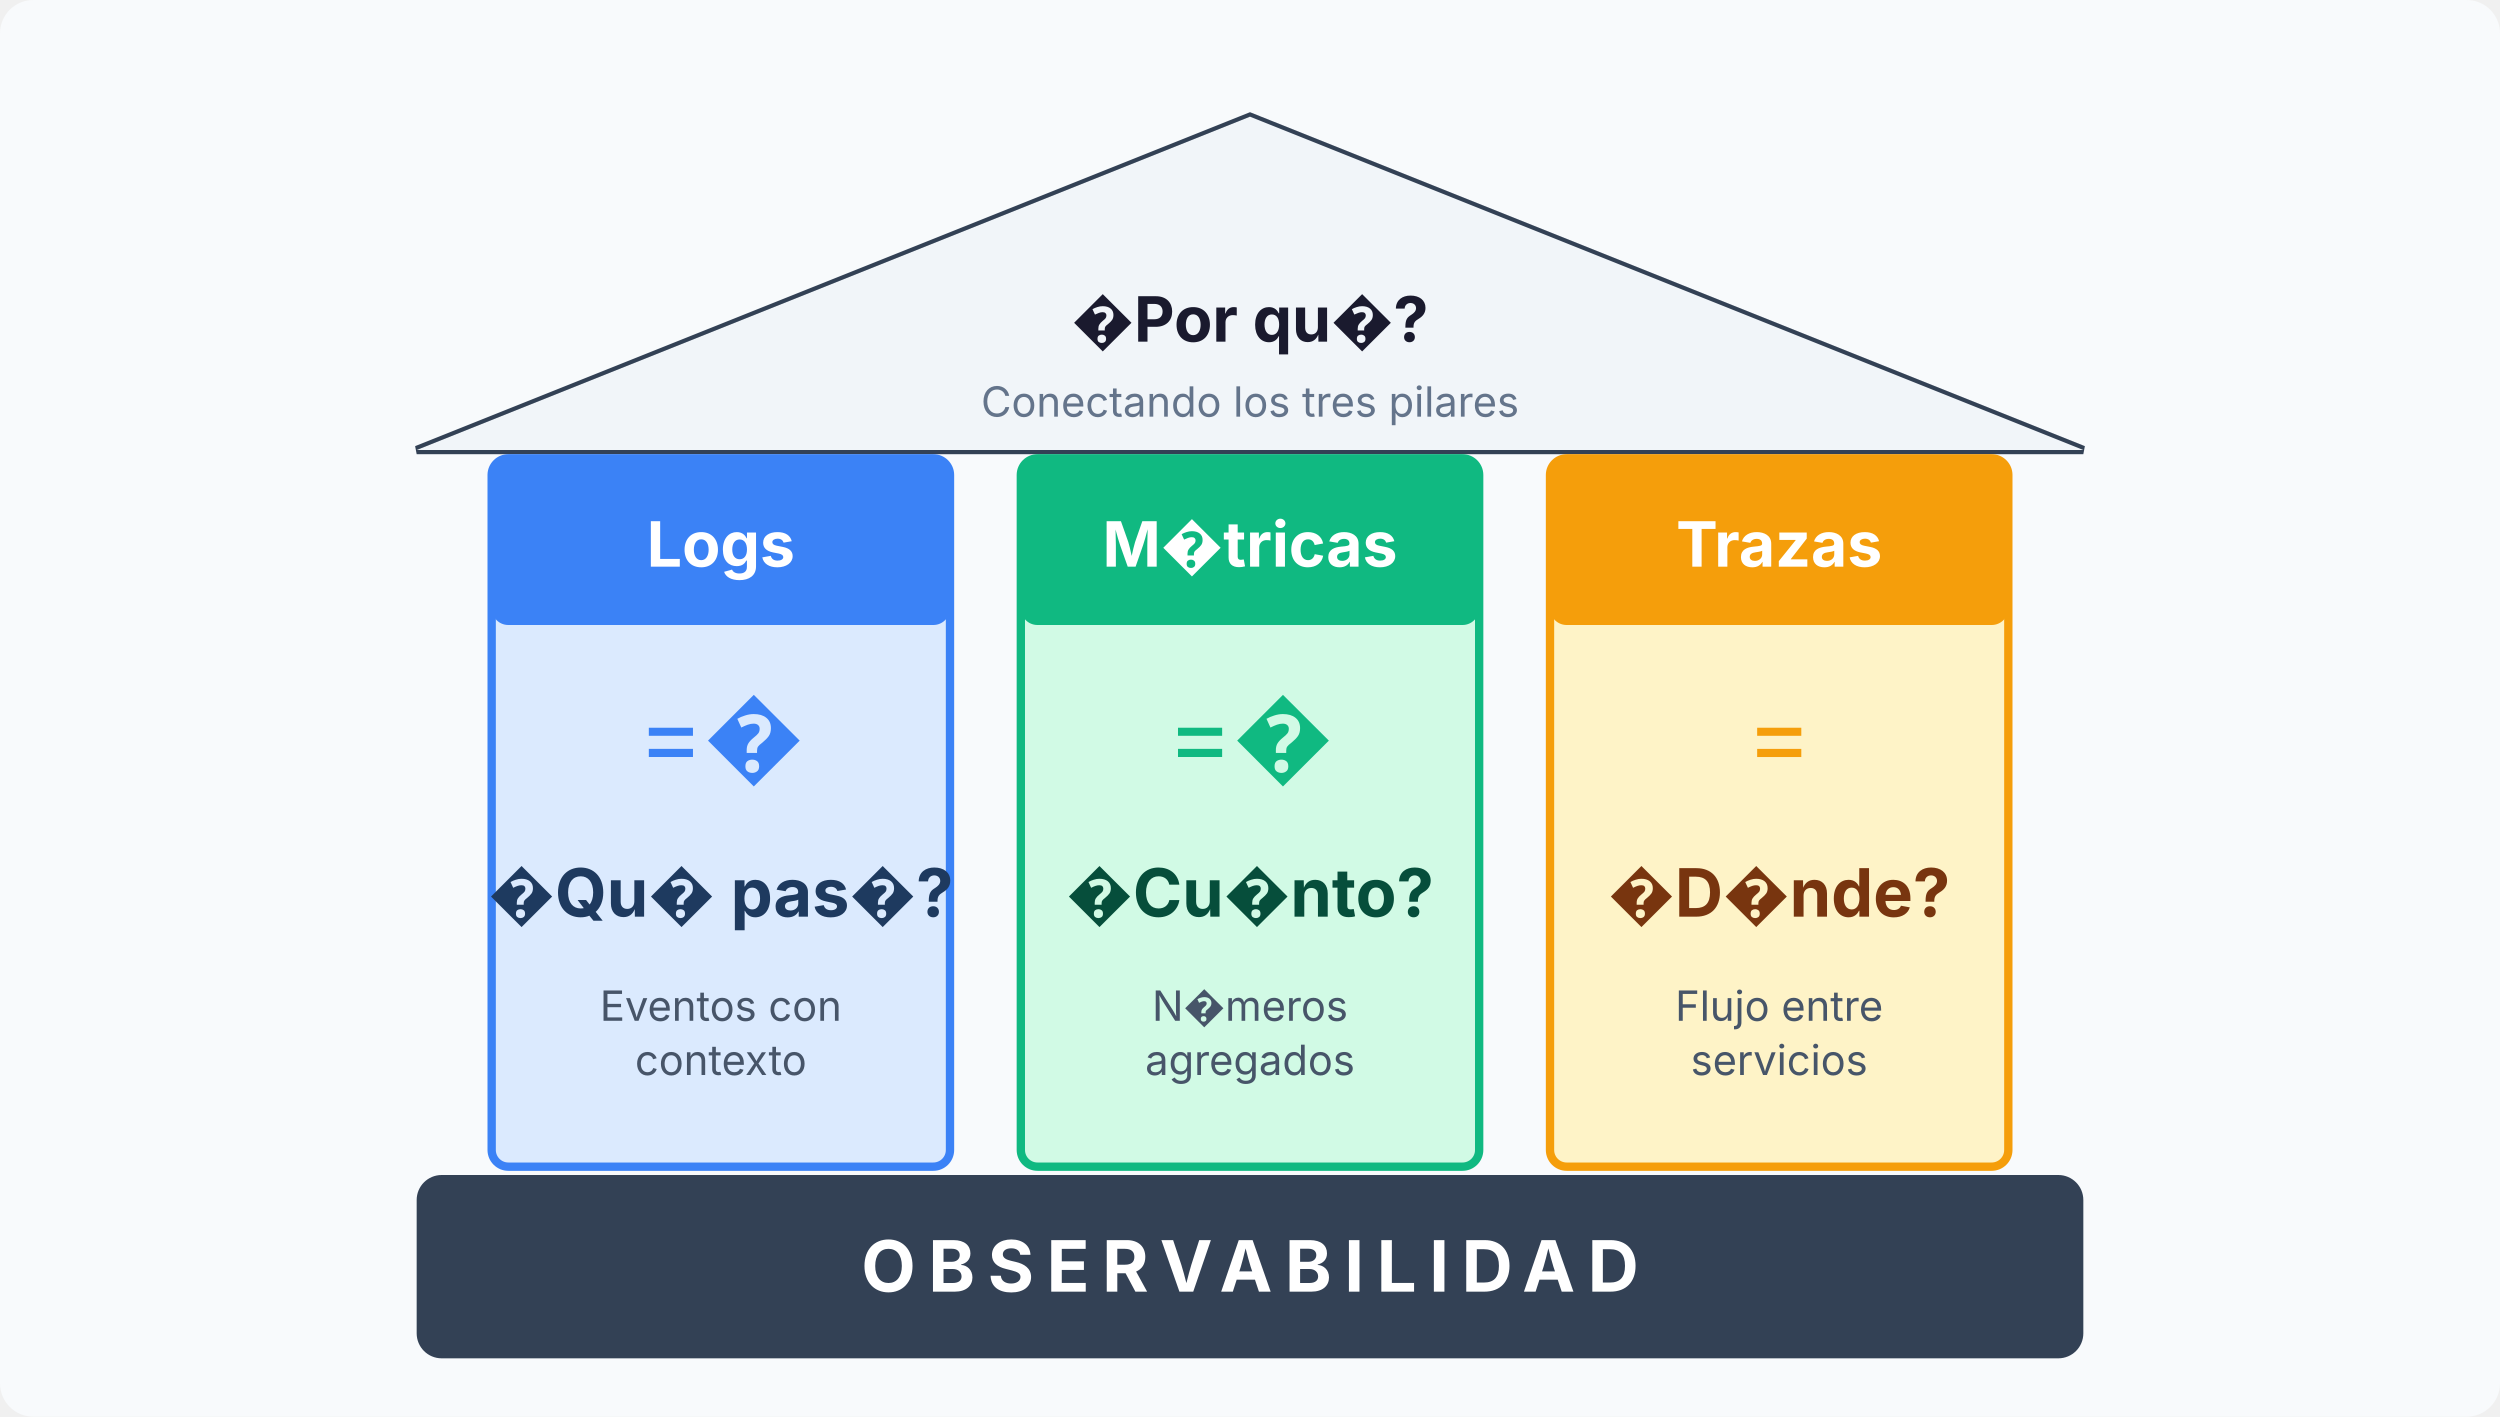
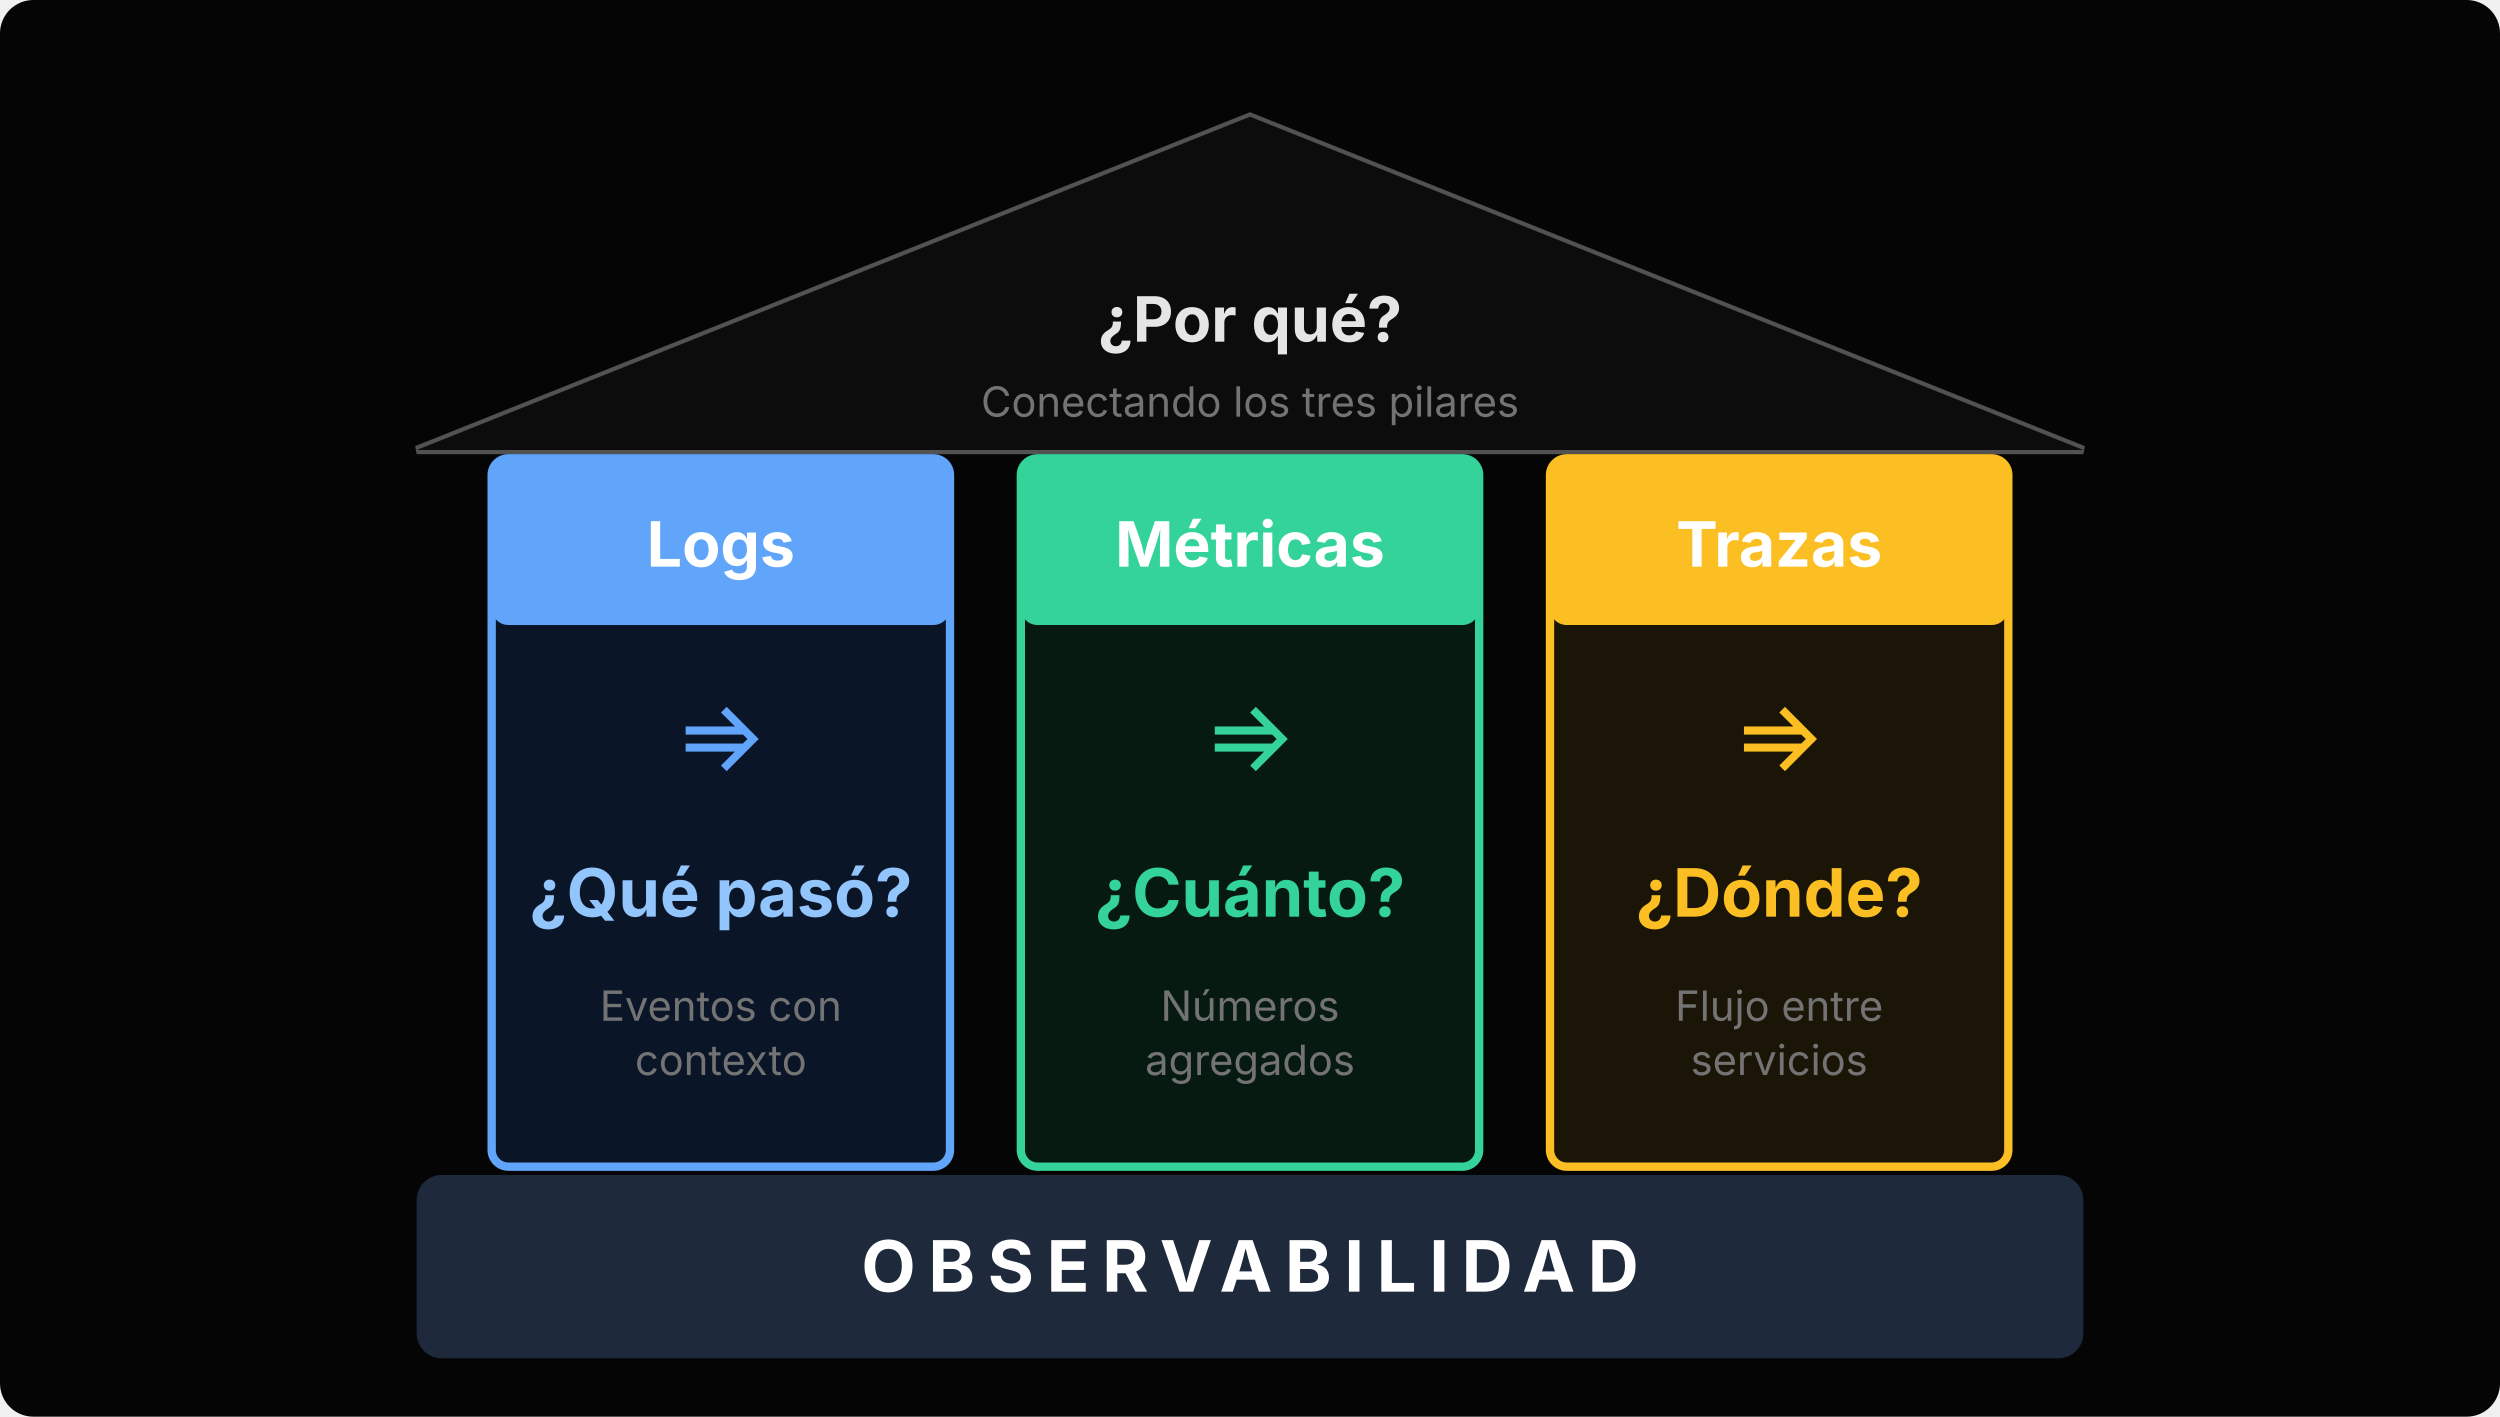
<svg xmlns="http://www.w3.org/2000/svg" width="600" height="340" viewBox="0 0 600 340">
-   <rect width="600" height="340" fill="#f8fafc" rx="8" />
-   <polygon points="300,28 100,108 500,108" fill="#f8fafc" stroke="#334155" stroke-width="2" />
-   <polygon points="300,28 100,108 500,108" fill="#f1f5f9" />
-   <text x="300" y="82" text-anchor="middle" font-family="-apple-system, BlinkMacSystemFont, 'Segoe UI', sans-serif" font-size="15" font-weight="700" fill="#1a1a2e">�Por qu�?</text>
-   <text x="300" y="100" text-anchor="middle" font-family="-apple-system, BlinkMacSystemFont, 'Segoe UI', sans-serif" font-size="10" fill="#64748b">Conectando los tres pilares</text>
-   <rect x="118" y="110" width="110" height="170" rx="4" fill="#dbeafe" stroke="#3b82f6" stroke-width="2" />
-   <rect x="118" y="110" width="110" height="40" rx="4" fill="#3b82f6" />
+   <rect width="600" height="340" fill="#050505" rx="8" />
+   <polygon points="300,28 100,108 500,108" fill="#050505" stroke="#525252" stroke-width="2" />
+   <polygon points="300,28 100,108 500,108" fill="#0c0c0c" />
+   <text x="300" y="82" text-anchor="middle" font-family="-apple-system, BlinkMacSystemFont, 'Segoe UI', sans-serif" font-size="15" font-weight="700" fill="#e5e5e5">¿Por qué?</text>
+   <text x="300" y="100" text-anchor="middle" font-family="-apple-system, BlinkMacSystemFont, 'Segoe UI', sans-serif" font-size="10" fill="#737373">Conectando los tres pilares</text>
+   <rect x="118" y="110" width="110" height="170" rx="4" fill="#0a1628" stroke="#60a5fa" stroke-width="2" />
+   <rect x="118" y="110" width="110" height="40" rx="4" fill="#60a5fa" />
  <text x="173" y="136" text-anchor="middle" font-family="-apple-system, BlinkMacSystemFont, 'Segoe UI', sans-serif" font-size="15" font-weight="700" fill="#ffffff">Logs</text>
-   <text x="173" y="185" text-anchor="middle" font-family="-apple-system, BlinkMacSystemFont, 'Segoe UI', sans-serif" font-size="24" fill="#3b82f6">=�</text>
-   <text x="173" y="220" text-anchor="middle" font-family="-apple-system, BlinkMacSystemFont, 'Segoe UI', sans-serif" font-size="16" font-weight="700" fill="#1e3a5f">�Qu� pas�?</text>
-   <text x="173" y="245" text-anchor="middle" font-family="-apple-system, BlinkMacSystemFont, 'Segoe UI', sans-serif" font-size="10" fill="#475569">Eventos con</text>
-   <text x="173" y="258" text-anchor="middle" font-family="-apple-system, BlinkMacSystemFont, 'Segoe UI', sans-serif" font-size="10" fill="#475569">contexto</text>
-   <rect x="245" y="110" width="110" height="170" rx="4" fill="#d1fae5" stroke="#10b981" stroke-width="2" />
-   <rect x="245" y="110" width="110" height="40" rx="4" fill="#10b981" />
-   <text x="300" y="136" text-anchor="middle" font-family="-apple-system, BlinkMacSystemFont, 'Segoe UI', sans-serif" font-size="15" font-weight="700" fill="#ffffff">M�tricas</text>
-   <text x="300" y="185" text-anchor="middle" font-family="-apple-system, BlinkMacSystemFont, 'Segoe UI', sans-serif" font-size="24" fill="#10b981">=�</text>
-   <text x="300" y="220" text-anchor="middle" font-family="-apple-system, BlinkMacSystemFont, 'Segoe UI', sans-serif" font-size="16" font-weight="700" fill="#064e3b">�Cu�nto?</text>
-   <text x="300" y="245" text-anchor="middle" font-family="-apple-system, BlinkMacSystemFont, 'Segoe UI', sans-serif" font-size="10" fill="#475569">N�meros</text>
-   <text x="300" y="258" text-anchor="middle" font-family="-apple-system, BlinkMacSystemFont, 'Segoe UI', sans-serif" font-size="10" fill="#475569">agregados</text>
-   <rect x="372" y="110" width="110" height="170" rx="4" fill="#fef3c7" stroke="#f59e0b" stroke-width="2" />
-   <rect x="372" y="110" width="110" height="40" rx="4" fill="#f59e0b" />
+   <text x="173" y="185" text-anchor="middle" font-family="-apple-system, BlinkMacSystemFont, 'Segoe UI', sans-serif" font-size="24" fill="#60a5fa">⇒</text>
+   <text x="173" y="220" text-anchor="middle" font-family="-apple-system, BlinkMacSystemFont, 'Segoe UI', sans-serif" font-size="16" font-weight="700" fill="#93c5fd">¿Qué pasó?</text>
+   <text x="173" y="245" text-anchor="middle" font-family="-apple-system, BlinkMacSystemFont, 'Segoe UI', sans-serif" font-size="10" fill="#737373">Eventos con</text>
+   <text x="173" y="258" text-anchor="middle" font-family="-apple-system, BlinkMacSystemFont, 'Segoe UI', sans-serif" font-size="10" fill="#737373">contexto</text>
+   <rect x="245" y="110" width="110" height="170" rx="4" fill="#071a12" stroke="#34d399" stroke-width="2" />
+   <rect x="245" y="110" width="110" height="40" rx="4" fill="#34d399" />
+   <text x="300" y="136" text-anchor="middle" font-family="-apple-system, BlinkMacSystemFont, 'Segoe UI', sans-serif" font-size="15" font-weight="700" fill="#ffffff">Métricas</text>
+   <text x="300" y="185" text-anchor="middle" font-family="-apple-system, BlinkMacSystemFont, 'Segoe UI', sans-serif" font-size="24" fill="#34d399">⇒</text>
+   <text x="300" y="220" text-anchor="middle" font-family="-apple-system, BlinkMacSystemFont, 'Segoe UI', sans-serif" font-size="16" font-weight="700" fill="#34d399">¿Cuánto?</text>
+   <text x="300" y="245" text-anchor="middle" font-family="-apple-system, BlinkMacSystemFont, 'Segoe UI', sans-serif" font-size="10" fill="#737373">Números</text>
+   <text x="300" y="258" text-anchor="middle" font-family="-apple-system, BlinkMacSystemFont, 'Segoe UI', sans-serif" font-size="10" fill="#737373">agregados</text>
+   <rect x="372" y="110" width="110" height="170" rx="4" fill="#1a1506" stroke="#fbbf24" stroke-width="2" />
+   <rect x="372" y="110" width="110" height="40" rx="4" fill="#fbbf24" />
  <text x="427" y="136" text-anchor="middle" font-family="-apple-system, BlinkMacSystemFont, 'Segoe UI', sans-serif" font-size="15" font-weight="700" fill="#ffffff">Trazas</text>
-   <text x="427" y="185" text-anchor="middle" font-family="-apple-system, BlinkMacSystemFont, 'Segoe UI', sans-serif" font-size="24" fill="#f59e0b">=
- </text>
-   <text x="427" y="220" text-anchor="middle" font-family="-apple-system, BlinkMacSystemFont, 'Segoe UI', sans-serif" font-size="16" font-weight="700" fill="#78350f">�D�nde?</text>
-   <text x="427" y="245" text-anchor="middle" font-family="-apple-system, BlinkMacSystemFont, 'Segoe UI', sans-serif" font-size="10" fill="#475569">Flujo entre</text>
-   <text x="427" y="258" text-anchor="middle" font-family="-apple-system, BlinkMacSystemFont, 'Segoe UI', sans-serif" font-size="10" fill="#475569">servicios</text>
-   <rect x="100" y="282" width="400" height="44" rx="6" fill="#334155" />
+   <text x="427" y="185" text-anchor="middle" font-family="-apple-system, BlinkMacSystemFont, 'Segoe UI', sans-serif" font-size="24" fill="#fbbf24">⇒</text>
+   <text x="427" y="220" text-anchor="middle" font-family="-apple-system, BlinkMacSystemFont, 'Segoe UI', sans-serif" font-size="16" font-weight="700" fill="#fbbf24">¿Dónde?</text>
+   <text x="427" y="245" text-anchor="middle" font-family="-apple-system, BlinkMacSystemFont, 'Segoe UI', sans-serif" font-size="10" fill="#737373">Flujo entre</text>
+   <text x="427" y="258" text-anchor="middle" font-family="-apple-system, BlinkMacSystemFont, 'Segoe UI', sans-serif" font-size="10" fill="#737373">servicios</text>
+   <rect x="100" y="282" width="400" height="44" rx="6" fill="#1e293b" />
  <text x="300" y="310" text-anchor="middle" font-family="-apple-system, BlinkMacSystemFont, 'Segoe UI', sans-serif" font-size="17" font-weight="700" fill="#ffffff" letter-spacing="3">OBSERVABILIDAD</text>
</svg>
